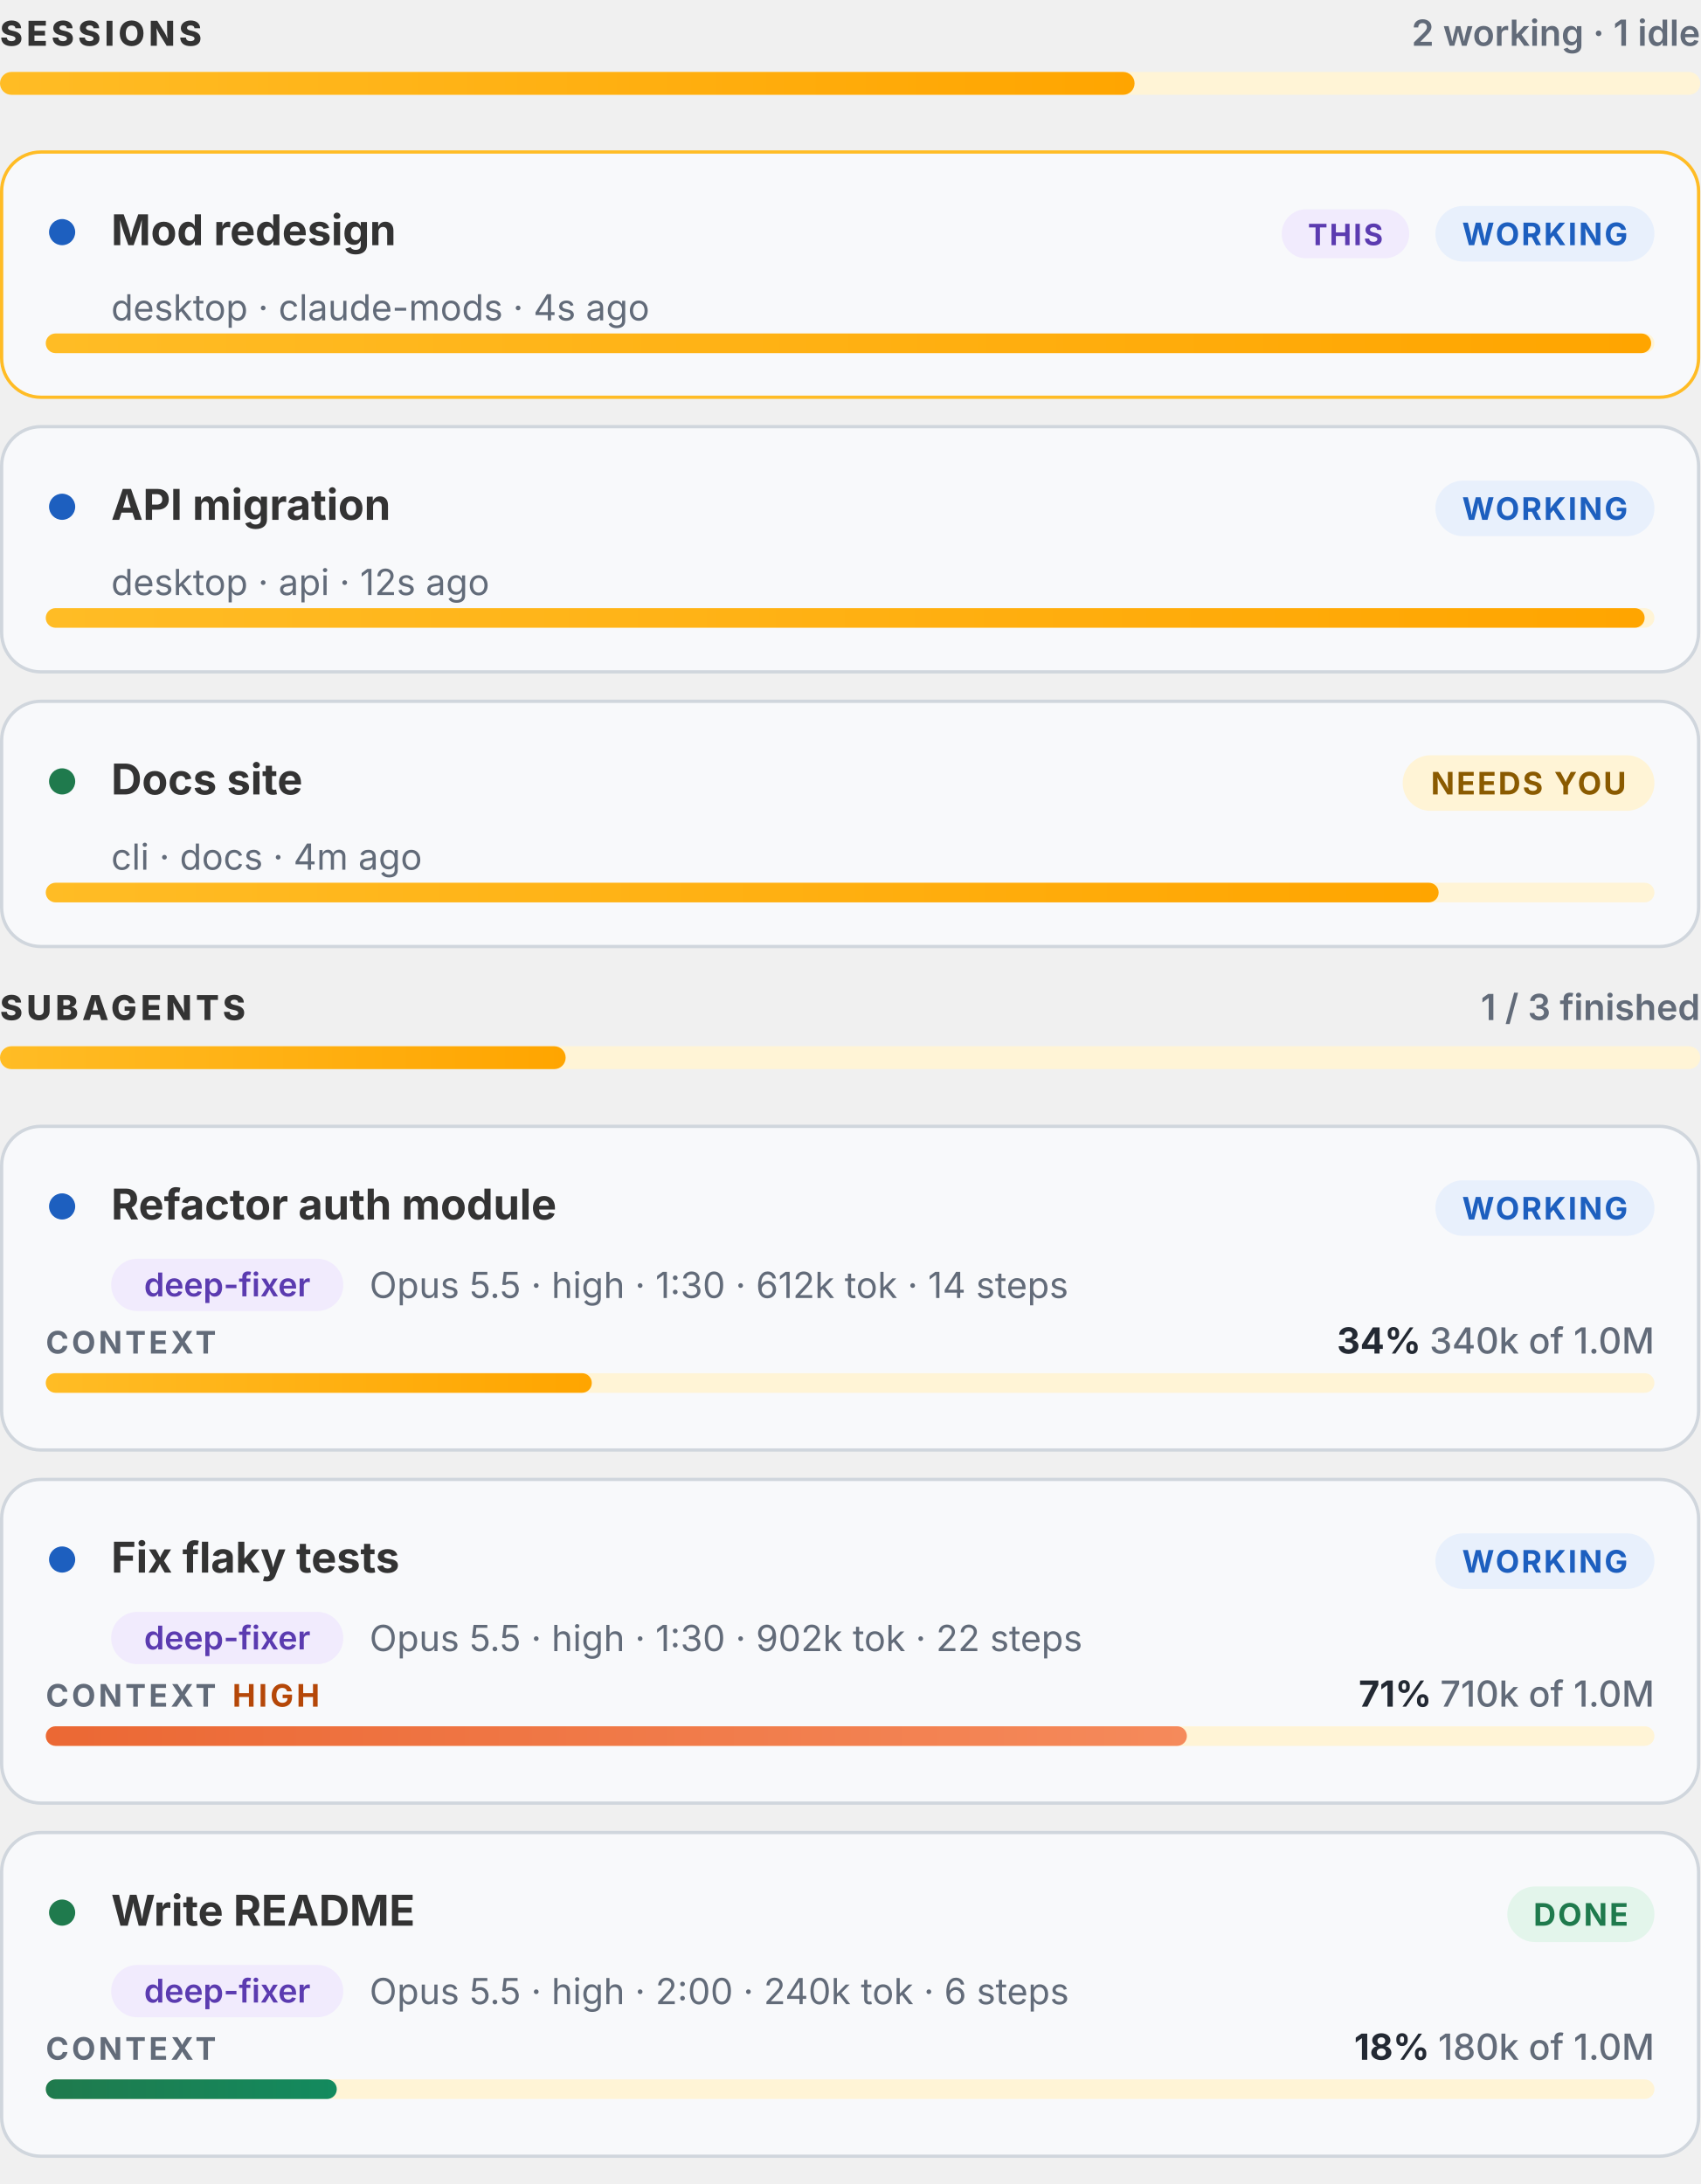
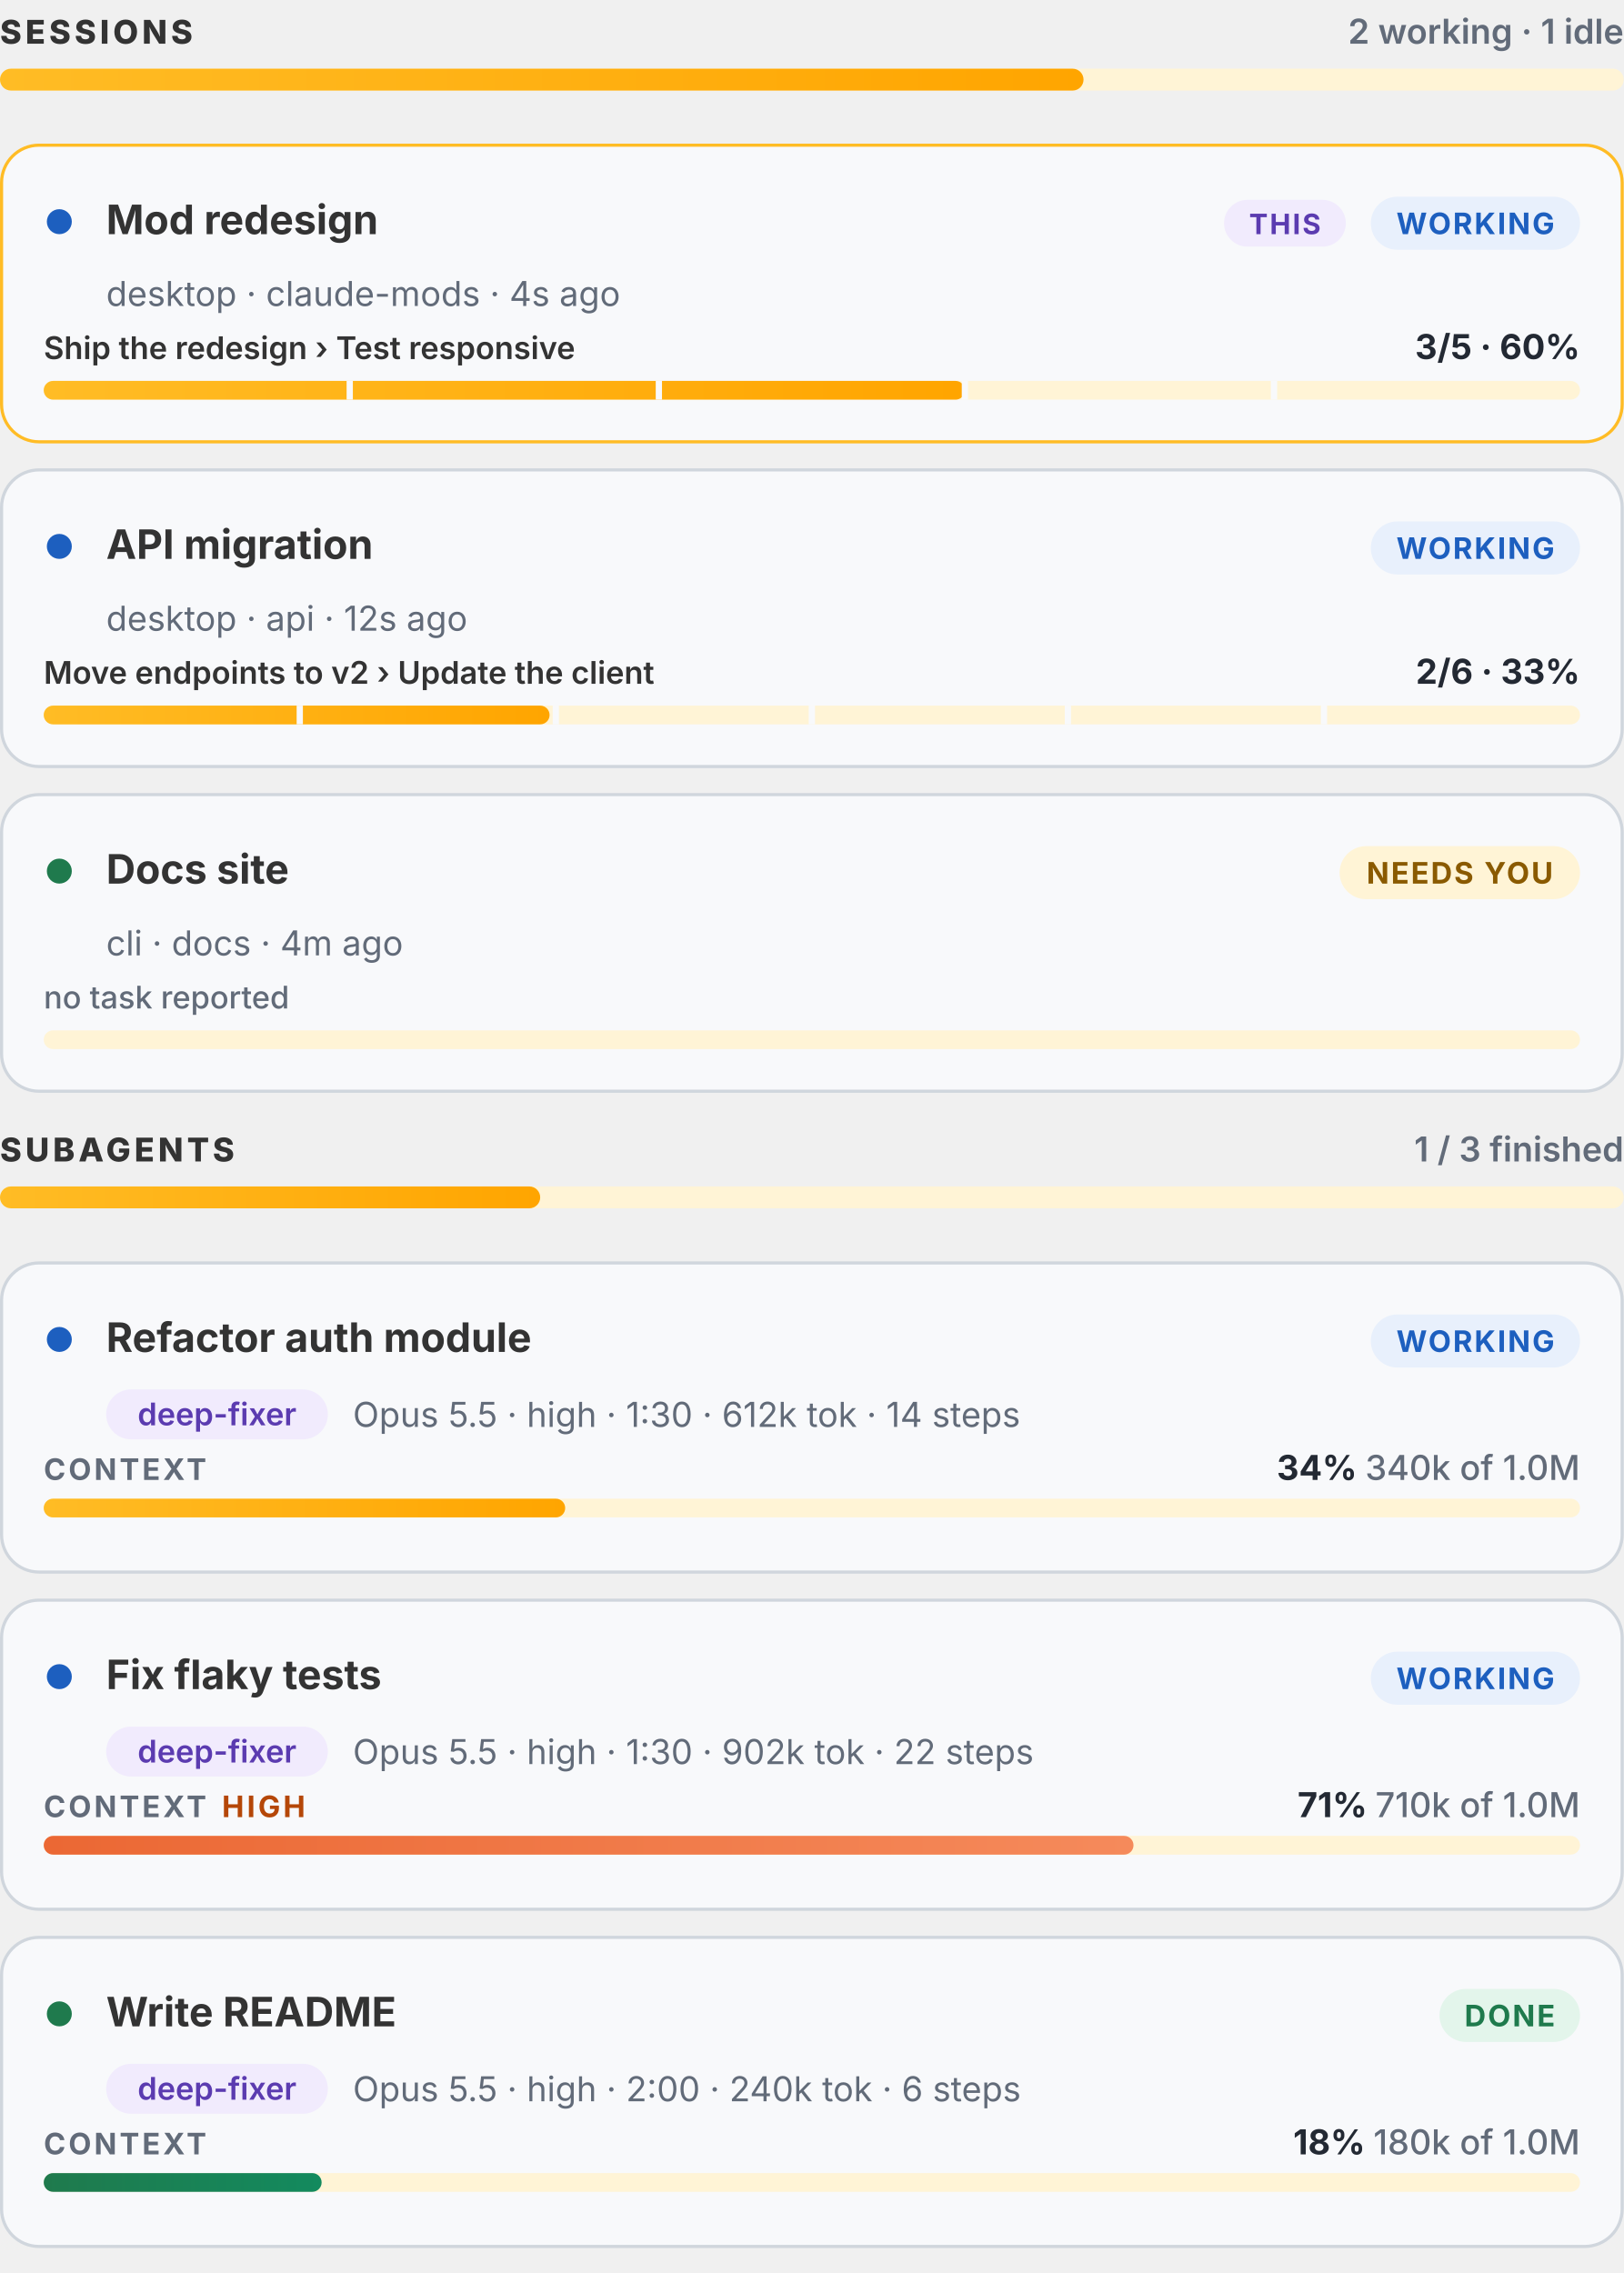
- <svg xmlns="http://www.w3.org/2000/svg" width="520" height="668" viewBox="0 0 520 668" role="img" aria-label="The side panel: a sessions section and a subagents section, each with an overview progress bar">
+ <svg xmlns="http://www.w3.org/2000/svg" width="520" height="728" viewBox="0 0 520 728" role="img" aria-label="The side panel: a sessions section and a subagents section, each with an overview progress bar">
  <svg x="0" y="0" width="520" height="38" viewBox="0 0 520 38">
    <style>
.card{fill:#F8F9FB;stroke:#D0D6DD}.nm{fill:#333333}.mu{fill:#626B79}.pc{fill:#232933}
.trk{fill:#FFF4D6}.tick{fill:#626B79}.chip{fill:#F1EBFD}.chipt{fill:#5B3BB0}.chipx{fill:none;stroke:#7D8695}.rail{fill:#EDF0F2}
.dot-ok{fill:#1F7A4D}.dot-run{fill:#1D5FBF}
.lz-run{fill:#E8F0FC}.lz-runt{fill:#1D5FBF}.lz-idle{fill:#EDF0F2}.lz-idlet{fill:#333333}
.lv-hi{fill:#B54708}.lv-bad{fill:#C62F2F}.seg{fill:#F8F9FB}
@media (prefers-color-scheme: dark){
.card{fill:#282828;stroke:#3F3F3F}.nm{fill:#FFFFFF}.mu{fill:#C4C9D0}.pc{fill:#FFFFFF}
.trk{fill:#3A3A38}.tick{fill:#9AA3AF}.chip{fill:#3A2F63}.chipt{fill:#D9CCFA}.chipx{stroke:#626B79}.rail{fill:#3A3A3A}
.dot-ok{fill:#4FD08F}.dot-run{fill:#6DA7EC}
.lz-run{fill:#1F3558}.lz-runt{fill:#B7D3F6}.lz-idle{fill:#3A3A3A}.lz-idlet{fill:#FFFFFF}
.lv-hi{fill:#EB6834}.lv-bad{fill:#FF7A78}.seg{fill:#282828}}

.lz-ok{fill:#E3F5EB}.lz-okt{fill:#1F7A4D}.lz-bad{fill:#FDECEC}.lz-badt{fill:#C62F2F}.tile{fill:#EDF0F2}
.lz-att{fill:#FFF4D6}.lz-attt{fill:#8A5A00}
@media (prefers-color-scheme: dark){
.lz-ok{fill:#1E3A2C}.lz-okt{fill:#7BE0B0}.lz-bad{fill:#4A2323}.lz-badt{fill:#FF9C9A}.tile{fill:#333333}
.lz-att{fill:#4A3A12}.lz-attt{fill:#FFD36B}}
@media (prefers-reduced-motion: reduce){*{animation:none!important}}</style>
    <defs>
      <linearGradient id="gOk_h1" x1="0" x2="1">
        <stop offset="0" stop-color="#FFBC25" />
        <stop offset="1" stop-color="#FFA500" />
      </linearGradient>
      <linearGradient id="gWarn_h1" x1="0" x2="1">
        <stop offset="0" stop-color="#EB6834" />
        <stop offset="1" stop-color="#F58A5B" />
      </linearGradient>
      <linearGradient id="gBad_h1" x1="0" x2="1">
        <stop offset="0" stop-color="#C62F2F" />
        <stop offset="1" stop-color="#E34948" />
      </linearGradient>
      <linearGradient id="gDone_h1" x1="0" x2="1">
        <stop offset="0" stop-color="#1F7A4D" />
        <stop offset="1" stop-color="#138A5E" />
      </linearGradient>
      <linearGradient id="gSheen_h1" x1="0" x2="1">
        <stop offset="0" stop-color="#fff" stop-opacity="0" />
        <stop offset=".5" stop-color="#fff" stop-opacity=".55" />
        <stop offset="1" stop-color="#fff" stop-opacity="0" />
      </linearGradient>
    </defs>
    <text class="nm" x="0" y="14" font-family="Inter,system-ui,-apple-system,'Segoe UI',Roboto,sans-serif" font-size="10.5" font-weight="800" letter-spacing="1.2">SESSIONS</text>
    <text class="mu" x="520" y="14" text-anchor="end" font-family="Inter,system-ui,-apple-system,'Segoe UI',Roboto,sans-serif" font-size="11" font-weight="600" font-variant-numeric="tabular-nums">2 working · 1 idle</text>
    <rect class="trk" x="0" y="22" width="520" height="7" rx="3.5" />
    <rect x="0" y="22" width="347" height="7" rx="3.5" fill="url(#gOk_h1)" />
  </svg>
-   <svg x="0" y="46" width="520" height="76" viewBox="0 0 520 76">
+   <svg x="0" y="46" width="520" height="96" viewBox="0 0 520 96">
    <style>
.card{fill:#F8F9FB;stroke:#D0D6DD}.nm{fill:#333333}.mu{fill:#626B79}.pc{fill:#232933}
.trk{fill:#FFF4D6}.tick{fill:#626B79}.chip{fill:#F1EBFD}.chipt{fill:#5B3BB0}.chipx{fill:none;stroke:#7D8695}.rail{fill:#EDF0F2}
.dot-ok{fill:#1F7A4D}.dot-run{fill:#1D5FBF}
.lz-run{fill:#E8F0FC}.lz-runt{fill:#1D5FBF}.lz-idle{fill:#EDF0F2}.lz-idlet{fill:#333333}
.lv-hi{fill:#B54708}.lv-bad{fill:#C62F2F}.seg{fill:#F8F9FB}
@media (prefers-color-scheme: dark){
.card{fill:#282828;stroke:#3F3F3F}.nm{fill:#FFFFFF}.mu{fill:#C4C9D0}.pc{fill:#FFFFFF}
.trk{fill:#3A3A38}.tick{fill:#9AA3AF}.chip{fill:#3A2F63}.chipt{fill:#D9CCFA}.chipx{stroke:#626B79}.rail{fill:#3A3A3A}
.dot-ok{fill:#4FD08F}.dot-run{fill:#6DA7EC}
.lz-run{fill:#1F3558}.lz-runt{fill:#B7D3F6}.lz-idle{fill:#3A3A3A}.lz-idlet{fill:#FFFFFF}
.lv-hi{fill:#EB6834}.lv-bad{fill:#FF7A78}.seg{fill:#282828}}

.lz-ok{fill:#E3F5EB}.lz-okt{fill:#1F7A4D}.lz-bad{fill:#FDECEC}.lz-badt{fill:#C62F2F}.tile{fill:#EDF0F2}
.lz-att{fill:#FFF4D6}.lz-attt{fill:#8A5A00}
@media (prefers-color-scheme: dark){
.lz-ok{fill:#1E3A2C}.lz-okt{fill:#7BE0B0}.lz-bad{fill:#4A2323}.lz-badt{fill:#FF9C9A}.tile{fill:#333333}
.lz-att{fill:#4A3A12}.lz-attt{fill:#FFD36B}}
@media (prefers-reduced-motion: reduce){*{animation:none!important}}</style>
    <defs>
      <linearGradient id="gOk_s0" x1="0" x2="1">
        <stop offset="0" stop-color="#FFBC25" />
        <stop offset="1" stop-color="#FFA500" />
      </linearGradient>
      <linearGradient id="gWarn_s0" x1="0" x2="1">
        <stop offset="0" stop-color="#EB6834" />
        <stop offset="1" stop-color="#F58A5B" />
      </linearGradient>
      <linearGradient id="gBad_s0" x1="0" x2="1">
        <stop offset="0" stop-color="#C62F2F" />
        <stop offset="1" stop-color="#E34948" />
      </linearGradient>
      <linearGradient id="gDone_s0" x1="0" x2="1">
        <stop offset="0" stop-color="#1F7A4D" />
        <stop offset="1" stop-color="#138A5E" />
      </linearGradient>
      <linearGradient id="gSheen_s0" x1="0" x2="1">
        <stop offset="0" stop-color="#fff" stop-opacity="0" />
        <stop offset=".5" stop-color="#fff" stop-opacity=".55" />
        <stop offset="1" stop-color="#fff" stop-opacity="0" />
      </linearGradient>
    </defs>
-     <rect class="card" x=".5" y=".5" width="519" height="75" rx="12" style="stroke:#FFBC25" />
+     <rect class="card" x=".5" y=".5" width="519" height="95" rx="12" style="stroke:#FFBC25" />
    <circle class="dot-run" cx="19" cy="25" r="4" />
    <text class="nm" x="34" y="29" font-family="Inter,system-ui,-apple-system,'Segoe UI',Roboto,sans-serif" font-size="13" font-weight="650">Mod redesign</text>
    <rect class="chip" x="392" y="18" width="39" height="15" rx="7.5" />
    <text class="chipt" x="411.5" y="29" text-anchor="middle" font-family="Inter,system-ui,-apple-system,'Segoe UI',Roboto,sans-serif" font-size="9" font-weight="700" letter-spacing=".6">THIS</text>
    <rect class="lz-run" x="439" y="17" width="67" height="17" rx="8.5" />
    <text class="lz-runt" x="472.5" y="29" text-anchor="middle" font-family="Inter,system-ui,-apple-system,'Segoe UI',Roboto,sans-serif" font-size="9.5" font-weight="700" letter-spacing=".6">WORKING</text>
    <text class="mu" x="34" y="52" font-family="Inter,system-ui,-apple-system,'Segoe UI',Roboto,sans-serif" font-size="11" font-variant-numeric="tabular-nums">desktop · claude-mods · 4s ago</text>
-     <rect class="trk" x="14" y="56" width="492" height="6" rx="3" />
-     <rect x="14" y="56" width="491" height="6" rx="3" fill="url(#gOk_s0)" />
-   </svg>
-   <svg x="0" y="130" width="520" height="76" viewBox="0 0 520 76">
+     <text class="nm" x="14" y="69" font-family="Inter,system-ui,-apple-system,'Segoe UI',Roboto,sans-serif" font-size="10" font-weight="600">Ship the redesign  ›  Test responsive</text>
+     <text class="pc" x="506" y="69" text-anchor="end" font-family="Inter,system-ui,-apple-system,'Segoe UI',Roboto,sans-serif" font-size="11" font-weight="700" font-variant-numeric="tabular-nums">3/5  ·  60%</text>
+     <rect class="trk" x="14" y="76" width="492" height="6" rx="3" />
+     <rect x="14" y="76" width="295" height="6" rx="3" fill="url(#gOk_s0)" />
+     <rect class="seg" x="111" y="76" width="2" height="6" />
+     <rect class="seg" x="210" y="76" width="2" height="6" />
+     <rect class="seg" x="308" y="76" width="2" height="6" />
+     <rect class="seg" x="407" y="76" width="2" height="6" />
+   </svg>
+   <svg x="0" y="150" width="520" height="96" viewBox="0 0 520 96">
    <style>
.card{fill:#F8F9FB;stroke:#D0D6DD}.nm{fill:#333333}.mu{fill:#626B79}.pc{fill:#232933}
.trk{fill:#FFF4D6}.tick{fill:#626B79}.chip{fill:#F1EBFD}.chipt{fill:#5B3BB0}.chipx{fill:none;stroke:#7D8695}.rail{fill:#EDF0F2}
.dot-ok{fill:#1F7A4D}.dot-run{fill:#1D5FBF}
.lz-run{fill:#E8F0FC}.lz-runt{fill:#1D5FBF}.lz-idle{fill:#EDF0F2}.lz-idlet{fill:#333333}
.lv-hi{fill:#B54708}.lv-bad{fill:#C62F2F}.seg{fill:#F8F9FB}
@media (prefers-color-scheme: dark){
.card{fill:#282828;stroke:#3F3F3F}.nm{fill:#FFFFFF}.mu{fill:#C4C9D0}.pc{fill:#FFFFFF}
.trk{fill:#3A3A38}.tick{fill:#9AA3AF}.chip{fill:#3A2F63}.chipt{fill:#D9CCFA}.chipx{stroke:#626B79}.rail{fill:#3A3A3A}
.dot-ok{fill:#4FD08F}.dot-run{fill:#6DA7EC}
.lz-run{fill:#1F3558}.lz-runt{fill:#B7D3F6}.lz-idle{fill:#3A3A3A}.lz-idlet{fill:#FFFFFF}
.lv-hi{fill:#EB6834}.lv-bad{fill:#FF7A78}.seg{fill:#282828}}

.lz-ok{fill:#E3F5EB}.lz-okt{fill:#1F7A4D}.lz-bad{fill:#FDECEC}.lz-badt{fill:#C62F2F}.tile{fill:#EDF0F2}
.lz-att{fill:#FFF4D6}.lz-attt{fill:#8A5A00}
@media (prefers-color-scheme: dark){
.lz-ok{fill:#1E3A2C}.lz-okt{fill:#7BE0B0}.lz-bad{fill:#4A2323}.lz-badt{fill:#FF9C9A}.tile{fill:#333333}
.lz-att{fill:#4A3A12}.lz-attt{fill:#FFD36B}}
@media (prefers-reduced-motion: reduce){*{animation:none!important}}</style>
    <defs>
      <linearGradient id="gOk_s1" x1="0" x2="1">
        <stop offset="0" stop-color="#FFBC25" />
        <stop offset="1" stop-color="#FFA500" />
      </linearGradient>
      <linearGradient id="gWarn_s1" x1="0" x2="1">
        <stop offset="0" stop-color="#EB6834" />
        <stop offset="1" stop-color="#F58A5B" />
      </linearGradient>
      <linearGradient id="gBad_s1" x1="0" x2="1">
        <stop offset="0" stop-color="#C62F2F" />
        <stop offset="1" stop-color="#E34948" />
      </linearGradient>
      <linearGradient id="gDone_s1" x1="0" x2="1">
        <stop offset="0" stop-color="#1F7A4D" />
        <stop offset="1" stop-color="#138A5E" />
      </linearGradient>
      <linearGradient id="gSheen_s1" x1="0" x2="1">
        <stop offset="0" stop-color="#fff" stop-opacity="0" />
        <stop offset=".5" stop-color="#fff" stop-opacity=".55" />
        <stop offset="1" stop-color="#fff" stop-opacity="0" />
      </linearGradient>
    </defs>
-     <rect class="card" x=".5" y=".5" width="519" height="75" rx="12" />
+     <rect class="card" x=".5" y=".5" width="519" height="95" rx="12" />
    <circle class="dot-run" cx="19" cy="25" r="4" />
    <text class="nm" x="34" y="29" font-family="Inter,system-ui,-apple-system,'Segoe UI',Roboto,sans-serif" font-size="13" font-weight="650">API migration</text>
    <rect class="lz-run" x="439" y="17" width="67" height="17" rx="8.5" />
    <text class="lz-runt" x="472.5" y="29" text-anchor="middle" font-family="Inter,system-ui,-apple-system,'Segoe UI',Roboto,sans-serif" font-size="9.5" font-weight="700" letter-spacing=".6">WORKING</text>
    <text class="mu" x="34" y="52" font-family="Inter,system-ui,-apple-system,'Segoe UI',Roboto,sans-serif" font-size="11" font-variant-numeric="tabular-nums">desktop · api · 12s ago</text>
-     <rect class="trk" x="14" y="56" width="492" height="6" rx="3" />
-     <rect x="14" y="56" width="489" height="6" rx="3" fill="url(#gOk_s1)" />
-   </svg>
-   <svg x="0" y="214" width="520" height="76" viewBox="0 0 520 76">
+     <text class="nm" x="14" y="69" font-family="Inter,system-ui,-apple-system,'Segoe UI',Roboto,sans-serif" font-size="10" font-weight="600">Move endpoints to v2  ›  Update the client</text>
+     <text class="pc" x="506" y="69" text-anchor="end" font-family="Inter,system-ui,-apple-system,'Segoe UI',Roboto,sans-serif" font-size="11" font-weight="700" font-variant-numeric="tabular-nums">2/6  ·  33%</text>
+     <rect class="trk" x="14" y="76" width="492" height="6" rx="3" />
+     <rect x="14" y="76" width="162" height="6" rx="3" fill="url(#gOk_s1)" />
+     <rect class="seg" x="95" y="76" width="2" height="6" />
+     <rect class="seg" x="177" y="76" width="2" height="6" />
+     <rect class="seg" x="259" y="76" width="2" height="6" />
+     <rect class="seg" x="341" y="76" width="2" height="6" />
+     <rect class="seg" x="423" y="76" width="2" height="6" />
+   </svg>
+   <svg x="0" y="254" width="520" height="96" viewBox="0 0 520 96">
    <style>
.card{fill:#F8F9FB;stroke:#D0D6DD}.nm{fill:#333333}.mu{fill:#626B79}.pc{fill:#232933}
.trk{fill:#FFF4D6}.tick{fill:#626B79}.chip{fill:#F1EBFD}.chipt{fill:#5B3BB0}.chipx{fill:none;stroke:#7D8695}.rail{fill:#EDF0F2}
.dot-ok{fill:#1F7A4D}.dot-run{fill:#1D5FBF}
.lz-run{fill:#E8F0FC}.lz-runt{fill:#1D5FBF}.lz-idle{fill:#EDF0F2}.lz-idlet{fill:#333333}
.lv-hi{fill:#B54708}.lv-bad{fill:#C62F2F}.seg{fill:#F8F9FB}
@media (prefers-color-scheme: dark){
.card{fill:#282828;stroke:#3F3F3F}.nm{fill:#FFFFFF}.mu{fill:#C4C9D0}.pc{fill:#FFFFFF}
.trk{fill:#3A3A38}.tick{fill:#9AA3AF}.chip{fill:#3A2F63}.chipt{fill:#D9CCFA}.chipx{stroke:#626B79}.rail{fill:#3A3A3A}
.dot-ok{fill:#4FD08F}.dot-run{fill:#6DA7EC}
.lz-run{fill:#1F3558}.lz-runt{fill:#B7D3F6}.lz-idle{fill:#3A3A3A}.lz-idlet{fill:#FFFFFF}
.lv-hi{fill:#EB6834}.lv-bad{fill:#FF7A78}.seg{fill:#282828}}

.lz-ok{fill:#E3F5EB}.lz-okt{fill:#1F7A4D}.lz-bad{fill:#FDECEC}.lz-badt{fill:#C62F2F}.tile{fill:#EDF0F2}
.lz-att{fill:#FFF4D6}.lz-attt{fill:#8A5A00}
@media (prefers-color-scheme: dark){
.lz-ok{fill:#1E3A2C}.lz-okt{fill:#7BE0B0}.lz-bad{fill:#4A2323}.lz-badt{fill:#FF9C9A}.tile{fill:#333333}
.lz-att{fill:#4A3A12}.lz-attt{fill:#FFD36B}}
@media (prefers-reduced-motion: reduce){*{animation:none!important}}</style>
    <defs>
      <linearGradient id="gOk_s2" x1="0" x2="1">
        <stop offset="0" stop-color="#FFBC25" />
        <stop offset="1" stop-color="#FFA500" />
      </linearGradient>
      <linearGradient id="gWarn_s2" x1="0" x2="1">
        <stop offset="0" stop-color="#EB6834" />
        <stop offset="1" stop-color="#F58A5B" />
      </linearGradient>
      <linearGradient id="gBad_s2" x1="0" x2="1">
        <stop offset="0" stop-color="#C62F2F" />
        <stop offset="1" stop-color="#E34948" />
      </linearGradient>
      <linearGradient id="gDone_s2" x1="0" x2="1">
        <stop offset="0" stop-color="#1F7A4D" />
        <stop offset="1" stop-color="#138A5E" />
      </linearGradient>
      <linearGradient id="gSheen_s2" x1="0" x2="1">
        <stop offset="0" stop-color="#fff" stop-opacity="0" />
        <stop offset=".5" stop-color="#fff" stop-opacity=".55" />
        <stop offset="1" stop-color="#fff" stop-opacity="0" />
      </linearGradient>
    </defs>
-     <rect class="card" x=".5" y=".5" width="519" height="75" rx="12" />
+     <rect class="card" x=".5" y=".5" width="519" height="95" rx="12" />
    <circle class="dot-ok" cx="19" cy="25" r="4" />
    <text class="nm" x="34" y="29" font-family="Inter,system-ui,-apple-system,'Segoe UI',Roboto,sans-serif" font-size="13" font-weight="650">Docs site</text>
    <rect class="lz-att" x="429" y="17" width="77" height="17" rx="8.5" />
    <text class="lz-attt" x="467.5" y="29" text-anchor="middle" font-family="Inter,system-ui,-apple-system,'Segoe UI',Roboto,sans-serif" font-size="9.5" font-weight="700" letter-spacing=".6">NEEDS YOU</text>
    <text class="mu" x="34" y="52" font-family="Inter,system-ui,-apple-system,'Segoe UI',Roboto,sans-serif" font-size="11" font-variant-numeric="tabular-nums">cli · docs · 4m ago</text>
-     <rect class="trk" x="14" y="56" width="492" height="6" rx="3" />
-     <rect x="14" y="56" width="426" height="6" rx="3" fill="url(#gOk_s2)" />
-   </svg>
-   <svg x="0" y="298" width="520" height="38" viewBox="0 0 520 38">
+     <text class="mu" x="14" y="69" font-family="Inter,system-ui,-apple-system,'Segoe UI',Roboto,sans-serif" font-size="10" font-weight="500">no task reported</text>
+     <rect class="trk" x="14" y="76" width="492" height="6" rx="3" />
+   </svg>
+   <svg x="0" y="358" width="520" height="38" viewBox="0 0 520 38">
    <style>
.card{fill:#F8F9FB;stroke:#D0D6DD}.nm{fill:#333333}.mu{fill:#626B79}.pc{fill:#232933}
.trk{fill:#FFF4D6}.tick{fill:#626B79}.chip{fill:#F1EBFD}.chipt{fill:#5B3BB0}.chipx{fill:none;stroke:#7D8695}.rail{fill:#EDF0F2}
.dot-ok{fill:#1F7A4D}.dot-run{fill:#1D5FBF}
.lz-run{fill:#E8F0FC}.lz-runt{fill:#1D5FBF}.lz-idle{fill:#EDF0F2}.lz-idlet{fill:#333333}
.lv-hi{fill:#B54708}.lv-bad{fill:#C62F2F}.seg{fill:#F8F9FB}
@media (prefers-color-scheme: dark){
.card{fill:#282828;stroke:#3F3F3F}.nm{fill:#FFFFFF}.mu{fill:#C4C9D0}.pc{fill:#FFFFFF}
.trk{fill:#3A3A38}.tick{fill:#9AA3AF}.chip{fill:#3A2F63}.chipt{fill:#D9CCFA}.chipx{stroke:#626B79}.rail{fill:#3A3A3A}
.dot-ok{fill:#4FD08F}.dot-run{fill:#6DA7EC}
.lz-run{fill:#1F3558}.lz-runt{fill:#B7D3F6}.lz-idle{fill:#3A3A3A}.lz-idlet{fill:#FFFFFF}
.lv-hi{fill:#EB6834}.lv-bad{fill:#FF7A78}.seg{fill:#282828}}

.lz-ok{fill:#E3F5EB}.lz-okt{fill:#1F7A4D}.lz-bad{fill:#FDECEC}.lz-badt{fill:#C62F2F}.tile{fill:#EDF0F2}
.lz-att{fill:#FFF4D6}.lz-attt{fill:#8A5A00}
@media (prefers-color-scheme: dark){
.lz-ok{fill:#1E3A2C}.lz-okt{fill:#7BE0B0}.lz-bad{fill:#4A2323}.lz-badt{fill:#FF9C9A}.tile{fill:#333333}
.lz-att{fill:#4A3A12}.lz-attt{fill:#FFD36B}}
@media (prefers-reduced-motion: reduce){*{animation:none!important}}</style>
    <defs>
      <linearGradient id="gOk_h2" x1="0" x2="1">
        <stop offset="0" stop-color="#FFBC25" />
        <stop offset="1" stop-color="#FFA500" />
      </linearGradient>
      <linearGradient id="gWarn_h2" x1="0" x2="1">
        <stop offset="0" stop-color="#EB6834" />
        <stop offset="1" stop-color="#F58A5B" />
      </linearGradient>
      <linearGradient id="gBad_h2" x1="0" x2="1">
        <stop offset="0" stop-color="#C62F2F" />
        <stop offset="1" stop-color="#E34948" />
      </linearGradient>
      <linearGradient id="gDone_h2" x1="0" x2="1">
        <stop offset="0" stop-color="#1F7A4D" />
        <stop offset="1" stop-color="#138A5E" />
      </linearGradient>
      <linearGradient id="gSheen_h2" x1="0" x2="1">
        <stop offset="0" stop-color="#fff" stop-opacity="0" />
        <stop offset=".5" stop-color="#fff" stop-opacity=".55" />
        <stop offset="1" stop-color="#fff" stop-opacity="0" />
      </linearGradient>
    </defs>
    <text class="nm" x="0" y="14" font-family="Inter,system-ui,-apple-system,'Segoe UI',Roboto,sans-serif" font-size="10.5" font-weight="800" letter-spacing="1.2">SUBAGENTS</text>
    <text class="mu" x="520" y="14" text-anchor="end" font-family="Inter,system-ui,-apple-system,'Segoe UI',Roboto,sans-serif" font-size="11" font-weight="600" font-variant-numeric="tabular-nums">1 / 3 finished</text>
    <rect class="trk" x="0" y="22" width="520" height="7" rx="3.5" />
    <rect x="0" y="22" width="173" height="7" rx="3.5" fill="url(#gOk_h2)" />
  </svg>
-   <svg x="0" y="344" width="520" height="100" viewBox="0 0 520 100">
+   <svg x="0" y="404" width="520" height="100" viewBox="0 0 520 100">
    <style>
.card{fill:#F8F9FB;stroke:#D0D6DD}.nm{fill:#333333}.mu{fill:#626B79}.pc{fill:#232933}
.trk{fill:#FFF4D6}.tick{fill:#626B79}.chip{fill:#F1EBFD}.chipt{fill:#5B3BB0}.chipx{fill:none;stroke:#7D8695}.rail{fill:#EDF0F2}
.dot-ok{fill:#1F7A4D}.dot-run{fill:#1D5FBF}
.lz-run{fill:#E8F0FC}.lz-runt{fill:#1D5FBF}.lz-idle{fill:#EDF0F2}.lz-idlet{fill:#333333}
.lv-hi{fill:#B54708}.lv-bad{fill:#C62F2F}.seg{fill:#F8F9FB}
@media (prefers-color-scheme: dark){
.card{fill:#282828;stroke:#3F3F3F}.nm{fill:#FFFFFF}.mu{fill:#C4C9D0}.pc{fill:#FFFFFF}
.trk{fill:#3A3A38}.tick{fill:#9AA3AF}.chip{fill:#3A2F63}.chipt{fill:#D9CCFA}.chipx{stroke:#626B79}.rail{fill:#3A3A3A}
.dot-ok{fill:#4FD08F}.dot-run{fill:#6DA7EC}
.lz-run{fill:#1F3558}.lz-runt{fill:#B7D3F6}.lz-idle{fill:#3A3A3A}.lz-idlet{fill:#FFFFFF}
.lv-hi{fill:#EB6834}.lv-bad{fill:#FF7A78}.seg{fill:#282828}}

.lz-ok{fill:#E3F5EB}.lz-okt{fill:#1F7A4D}.lz-bad{fill:#FDECEC}.lz-badt{fill:#C62F2F}.tile{fill:#EDF0F2}
.lz-att{fill:#FFF4D6}.lz-attt{fill:#8A5A00}
@media (prefers-color-scheme: dark){
.lz-ok{fill:#1E3A2C}.lz-okt{fill:#7BE0B0}.lz-bad{fill:#4A2323}.lz-badt{fill:#FF9C9A}.tile{fill:#333333}
.lz-att{fill:#4A3A12}.lz-attt{fill:#FFD36B}}
@media (prefers-reduced-motion: reduce){*{animation:none!important}}</style>
    <defs>
      <linearGradient id="gOk_g0" x1="0" x2="1">
        <stop offset="0" stop-color="#FFBC25" />
        <stop offset="1" stop-color="#FFA500" />
      </linearGradient>
      <linearGradient id="gWarn_g0" x1="0" x2="1">
        <stop offset="0" stop-color="#EB6834" />
        <stop offset="1" stop-color="#F58A5B" />
      </linearGradient>
      <linearGradient id="gBad_g0" x1="0" x2="1">
        <stop offset="0" stop-color="#C62F2F" />
        <stop offset="1" stop-color="#E34948" />
      </linearGradient>
      <linearGradient id="gDone_g0" x1="0" x2="1">
        <stop offset="0" stop-color="#1F7A4D" />
        <stop offset="1" stop-color="#138A5E" />
      </linearGradient>
      <linearGradient id="gSheen_g0" x1="0" x2="1">
        <stop offset="0" stop-color="#fff" stop-opacity="0" />
        <stop offset=".5" stop-color="#fff" stop-opacity=".55" />
        <stop offset="1" stop-color="#fff" stop-opacity="0" />
      </linearGradient>
    </defs>
    <rect class="card" x=".5" y=".5" width="519" height="99" rx="12" />
    <circle class="dot-run" cx="19" cy="25" r="4" />
    <text class="nm" x="34" y="29" font-family="Inter,system-ui,-apple-system,'Segoe UI',Roboto,sans-serif" font-size="13" font-weight="650">Refactor auth module</text>
    <rect class="lz-run" x="439" y="17" width="67" height="17" rx="8.5" />
    <text class="lz-runt" x="472.5" y="29" text-anchor="middle" font-family="Inter,system-ui,-apple-system,'Segoe UI',Roboto,sans-serif" font-size="9.5" font-weight="700" letter-spacing=".6">WORKING</text>
    <rect class="chip" x="34" y="41" width="71" height="16" rx="8" />
    <text class="chipt" x="69.5" y="52.5" text-anchor="middle" font-family="Inter,system-ui,-apple-system,'Segoe UI',Roboto,sans-serif" font-size="10" font-weight="600">deep-fixer</text>
    <text class="mu" x="113" y="53" font-family="Inter,system-ui,-apple-system,'Segoe UI',Roboto,sans-serif" font-size="11" font-variant-numeric="tabular-nums">Opus 5.5  ·  high  ·  1:30  ·  612k tok  ·  14 steps</text>
    <text class="mu" x="14" y="70" font-family="Inter,system-ui,-apple-system,'Segoe UI',Roboto,sans-serif" font-size="9.5" font-weight="700" letter-spacing=".9">CONTEXT</text>
    <text class="pc" x="506" y="70" text-anchor="end" font-family="Inter,system-ui,-apple-system,'Segoe UI',Roboto,sans-serif" font-size="11" font-weight="700" font-variant-numeric="tabular-nums">34%  <tspan class="mu" font-weight="500">340k of 1.0M</tspan>
    </text>
    <rect class="trk" x="14" y="76" width="492" height="6" rx="3" />
    <rect x="14" y="76" width="167" height="6" rx="3" fill="url(#gOk_g0)" />
  </svg>
-   <svg x="0" y="452" width="520" height="100" viewBox="0 0 520 100">
+   <svg x="0" y="512" width="520" height="100" viewBox="0 0 520 100">
    <style>
.card{fill:#F8F9FB;stroke:#D0D6DD}.nm{fill:#333333}.mu{fill:#626B79}.pc{fill:#232933}
.trk{fill:#FFF4D6}.tick{fill:#626B79}.chip{fill:#F1EBFD}.chipt{fill:#5B3BB0}.chipx{fill:none;stroke:#7D8695}.rail{fill:#EDF0F2}
.dot-ok{fill:#1F7A4D}.dot-run{fill:#1D5FBF}
.lz-run{fill:#E8F0FC}.lz-runt{fill:#1D5FBF}.lz-idle{fill:#EDF0F2}.lz-idlet{fill:#333333}
.lv-hi{fill:#B54708}.lv-bad{fill:#C62F2F}.seg{fill:#F8F9FB}
@media (prefers-color-scheme: dark){
.card{fill:#282828;stroke:#3F3F3F}.nm{fill:#FFFFFF}.mu{fill:#C4C9D0}.pc{fill:#FFFFFF}
.trk{fill:#3A3A38}.tick{fill:#9AA3AF}.chip{fill:#3A2F63}.chipt{fill:#D9CCFA}.chipx{stroke:#626B79}.rail{fill:#3A3A3A}
.dot-ok{fill:#4FD08F}.dot-run{fill:#6DA7EC}
.lz-run{fill:#1F3558}.lz-runt{fill:#B7D3F6}.lz-idle{fill:#3A3A3A}.lz-idlet{fill:#FFFFFF}
.lv-hi{fill:#EB6834}.lv-bad{fill:#FF7A78}.seg{fill:#282828}}

.lz-ok{fill:#E3F5EB}.lz-okt{fill:#1F7A4D}.lz-bad{fill:#FDECEC}.lz-badt{fill:#C62F2F}.tile{fill:#EDF0F2}
.lz-att{fill:#FFF4D6}.lz-attt{fill:#8A5A00}
@media (prefers-color-scheme: dark){
.lz-ok{fill:#1E3A2C}.lz-okt{fill:#7BE0B0}.lz-bad{fill:#4A2323}.lz-badt{fill:#FF9C9A}.tile{fill:#333333}
.lz-att{fill:#4A3A12}.lz-attt{fill:#FFD36B}}
@media (prefers-reduced-motion: reduce){*{animation:none!important}}</style>
    <defs>
      <linearGradient id="gOk_g1" x1="0" x2="1">
        <stop offset="0" stop-color="#FFBC25" />
        <stop offset="1" stop-color="#FFA500" />
      </linearGradient>
      <linearGradient id="gWarn_g1" x1="0" x2="1">
        <stop offset="0" stop-color="#EB6834" />
        <stop offset="1" stop-color="#F58A5B" />
      </linearGradient>
      <linearGradient id="gBad_g1" x1="0" x2="1">
        <stop offset="0" stop-color="#C62F2F" />
        <stop offset="1" stop-color="#E34948" />
      </linearGradient>
      <linearGradient id="gDone_g1" x1="0" x2="1">
        <stop offset="0" stop-color="#1F7A4D" />
        <stop offset="1" stop-color="#138A5E" />
      </linearGradient>
      <linearGradient id="gSheen_g1" x1="0" x2="1">
        <stop offset="0" stop-color="#fff" stop-opacity="0" />
        <stop offset=".5" stop-color="#fff" stop-opacity=".55" />
        <stop offset="1" stop-color="#fff" stop-opacity="0" />
      </linearGradient>
    </defs>
    <rect class="card" x=".5" y=".5" width="519" height="99" rx="12" />
    <circle class="dot-run" cx="19" cy="25" r="4" />
    <text class="nm" x="34" y="29" font-family="Inter,system-ui,-apple-system,'Segoe UI',Roboto,sans-serif" font-size="13" font-weight="650">Fix flaky tests</text>
    <rect class="lz-run" x="439" y="17" width="67" height="17" rx="8.5" />
    <text class="lz-runt" x="472.5" y="29" text-anchor="middle" font-family="Inter,system-ui,-apple-system,'Segoe UI',Roboto,sans-serif" font-size="9.5" font-weight="700" letter-spacing=".6">WORKING</text>
    <rect class="chip" x="34" y="41" width="71" height="16" rx="8" />
    <text class="chipt" x="69.5" y="52.5" text-anchor="middle" font-family="Inter,system-ui,-apple-system,'Segoe UI',Roboto,sans-serif" font-size="10" font-weight="600">deep-fixer</text>
    <text class="mu" x="113" y="53" font-family="Inter,system-ui,-apple-system,'Segoe UI',Roboto,sans-serif" font-size="11" font-variant-numeric="tabular-nums">Opus 5.5  ·  high  ·  1:30  ·  902k tok  ·  22 steps</text>
    <text class="mu" x="14" y="70" font-family="Inter,system-ui,-apple-system,'Segoe UI',Roboto,sans-serif" font-size="9.5" font-weight="700" letter-spacing=".9">CONTEXT<tspan class="lv-hi" dx="5">HIGH</tspan>
    </text>
    <text class="pc" x="506" y="70" text-anchor="end" font-family="Inter,system-ui,-apple-system,'Segoe UI',Roboto,sans-serif" font-size="11" font-weight="700" font-variant-numeric="tabular-nums">71%  <tspan class="mu" font-weight="500">710k of 1.0M</tspan>
    </text>
    <rect class="trk" x="14" y="76" width="492" height="6" rx="3" />
    <rect x="14" y="76" width="349" height="6" rx="3" fill="url(#gWarn_g1)" />
  </svg>
-   <svg x="0" y="560" width="520" height="100" viewBox="0 0 520 100">
+   <svg x="0" y="620" width="520" height="100" viewBox="0 0 520 100">
    <style>
.card{fill:#F8F9FB;stroke:#D0D6DD}.nm{fill:#333333}.mu{fill:#626B79}.pc{fill:#232933}
.trk{fill:#FFF4D6}.tick{fill:#626B79}.chip{fill:#F1EBFD}.chipt{fill:#5B3BB0}.chipx{fill:none;stroke:#7D8695}.rail{fill:#EDF0F2}
.dot-ok{fill:#1F7A4D}.dot-run{fill:#1D5FBF}
.lz-run{fill:#E8F0FC}.lz-runt{fill:#1D5FBF}.lz-idle{fill:#EDF0F2}.lz-idlet{fill:#333333}
.lv-hi{fill:#B54708}.lv-bad{fill:#C62F2F}.seg{fill:#F8F9FB}
@media (prefers-color-scheme: dark){
.card{fill:#282828;stroke:#3F3F3F}.nm{fill:#FFFFFF}.mu{fill:#C4C9D0}.pc{fill:#FFFFFF}
.trk{fill:#3A3A38}.tick{fill:#9AA3AF}.chip{fill:#3A2F63}.chipt{fill:#D9CCFA}.chipx{stroke:#626B79}.rail{fill:#3A3A3A}
.dot-ok{fill:#4FD08F}.dot-run{fill:#6DA7EC}
.lz-run{fill:#1F3558}.lz-runt{fill:#B7D3F6}.lz-idle{fill:#3A3A3A}.lz-idlet{fill:#FFFFFF}
.lv-hi{fill:#EB6834}.lv-bad{fill:#FF7A78}.seg{fill:#282828}}

.lz-ok{fill:#E3F5EB}.lz-okt{fill:#1F7A4D}.lz-bad{fill:#FDECEC}.lz-badt{fill:#C62F2F}.tile{fill:#EDF0F2}
.lz-att{fill:#FFF4D6}.lz-attt{fill:#8A5A00}
@media (prefers-color-scheme: dark){
.lz-ok{fill:#1E3A2C}.lz-okt{fill:#7BE0B0}.lz-bad{fill:#4A2323}.lz-badt{fill:#FF9C9A}.tile{fill:#333333}
.lz-att{fill:#4A3A12}.lz-attt{fill:#FFD36B}}
@media (prefers-reduced-motion: reduce){*{animation:none!important}}</style>
    <defs>
      <linearGradient id="gOk_g2" x1="0" x2="1">
        <stop offset="0" stop-color="#FFBC25" />
        <stop offset="1" stop-color="#FFA500" />
      </linearGradient>
      <linearGradient id="gWarn_g2" x1="0" x2="1">
        <stop offset="0" stop-color="#EB6834" />
        <stop offset="1" stop-color="#F58A5B" />
      </linearGradient>
      <linearGradient id="gBad_g2" x1="0" x2="1">
        <stop offset="0" stop-color="#C62F2F" />
        <stop offset="1" stop-color="#E34948" />
      </linearGradient>
      <linearGradient id="gDone_g2" x1="0" x2="1">
        <stop offset="0" stop-color="#1F7A4D" />
        <stop offset="1" stop-color="#138A5E" />
      </linearGradient>
      <linearGradient id="gSheen_g2" x1="0" x2="1">
        <stop offset="0" stop-color="#fff" stop-opacity="0" />
        <stop offset=".5" stop-color="#fff" stop-opacity=".55" />
        <stop offset="1" stop-color="#fff" stop-opacity="0" />
      </linearGradient>
    </defs>
    <rect class="card" x=".5" y=".5" width="519" height="99" rx="12" />
    <circle class="dot-ok" cx="19" cy="25" r="4" />
    <text class="nm" x="34" y="29" font-family="Inter,system-ui,-apple-system,'Segoe UI',Roboto,sans-serif" font-size="13" font-weight="650">Write README</text>
    <rect class="lz-ok" x="461" y="17" width="45" height="17" rx="8.5" />
    <text class="lz-okt" x="483.5" y="29" text-anchor="middle" font-family="Inter,system-ui,-apple-system,'Segoe UI',Roboto,sans-serif" font-size="9.5" font-weight="700" letter-spacing=".6">DONE</text>
    <rect class="chip" x="34" y="41" width="71" height="16" rx="8" />
    <text class="chipt" x="69.5" y="52.5" text-anchor="middle" font-family="Inter,system-ui,-apple-system,'Segoe UI',Roboto,sans-serif" font-size="10" font-weight="600">deep-fixer</text>
    <text class="mu" x="113" y="53" font-family="Inter,system-ui,-apple-system,'Segoe UI',Roboto,sans-serif" font-size="11" font-variant-numeric="tabular-nums">Opus 5.5  ·  high  ·  2:00  ·  240k tok  ·  6 steps</text>
    <text class="mu" x="14" y="70" font-family="Inter,system-ui,-apple-system,'Segoe UI',Roboto,sans-serif" font-size="9.5" font-weight="700" letter-spacing=".9">CONTEXT</text>
    <text class="pc" x="506" y="70" text-anchor="end" font-family="Inter,system-ui,-apple-system,'Segoe UI',Roboto,sans-serif" font-size="11" font-weight="700" font-variant-numeric="tabular-nums">18%  <tspan class="mu" font-weight="500">180k of 1.0M</tspan>
    </text>
    <rect class="trk" x="14" y="76" width="492" height="6" rx="3" />
    <rect x="14" y="76" width="89" height="6" rx="3" fill="url(#gDone_g2)" />
  </svg>
</svg>
